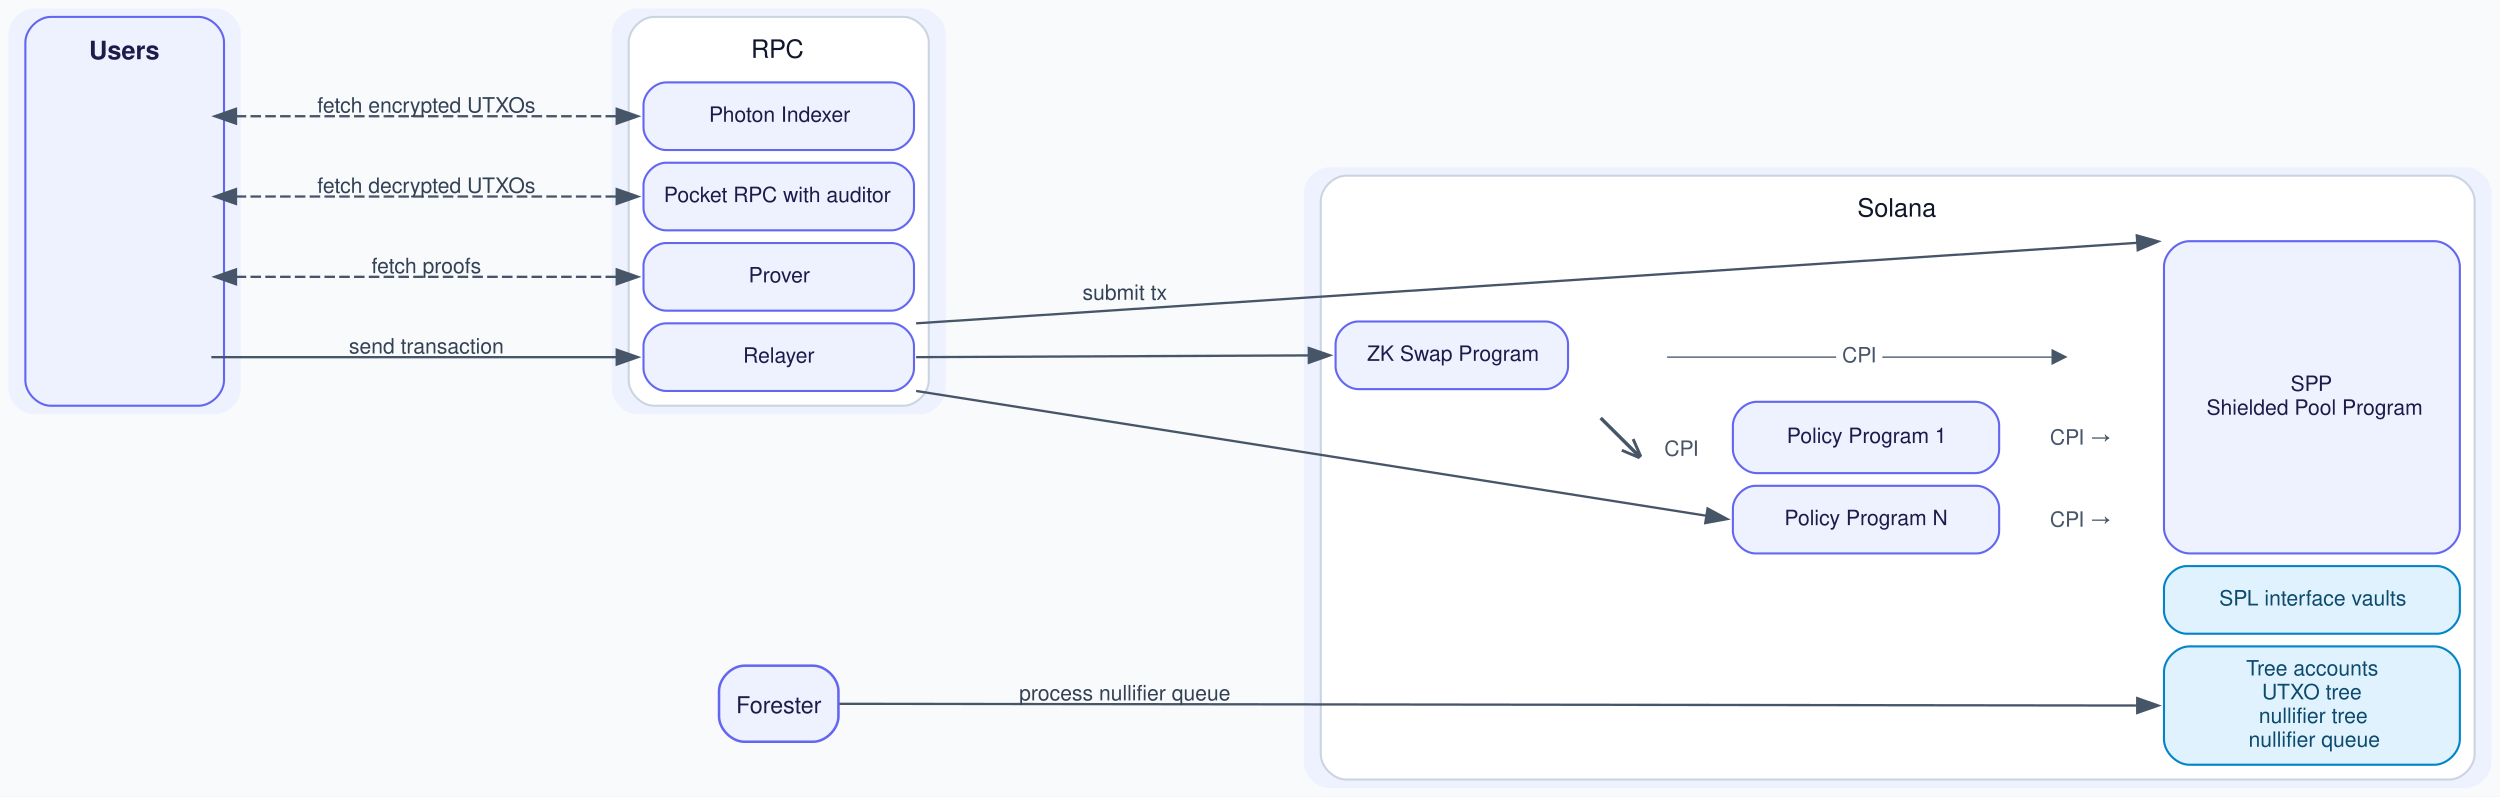
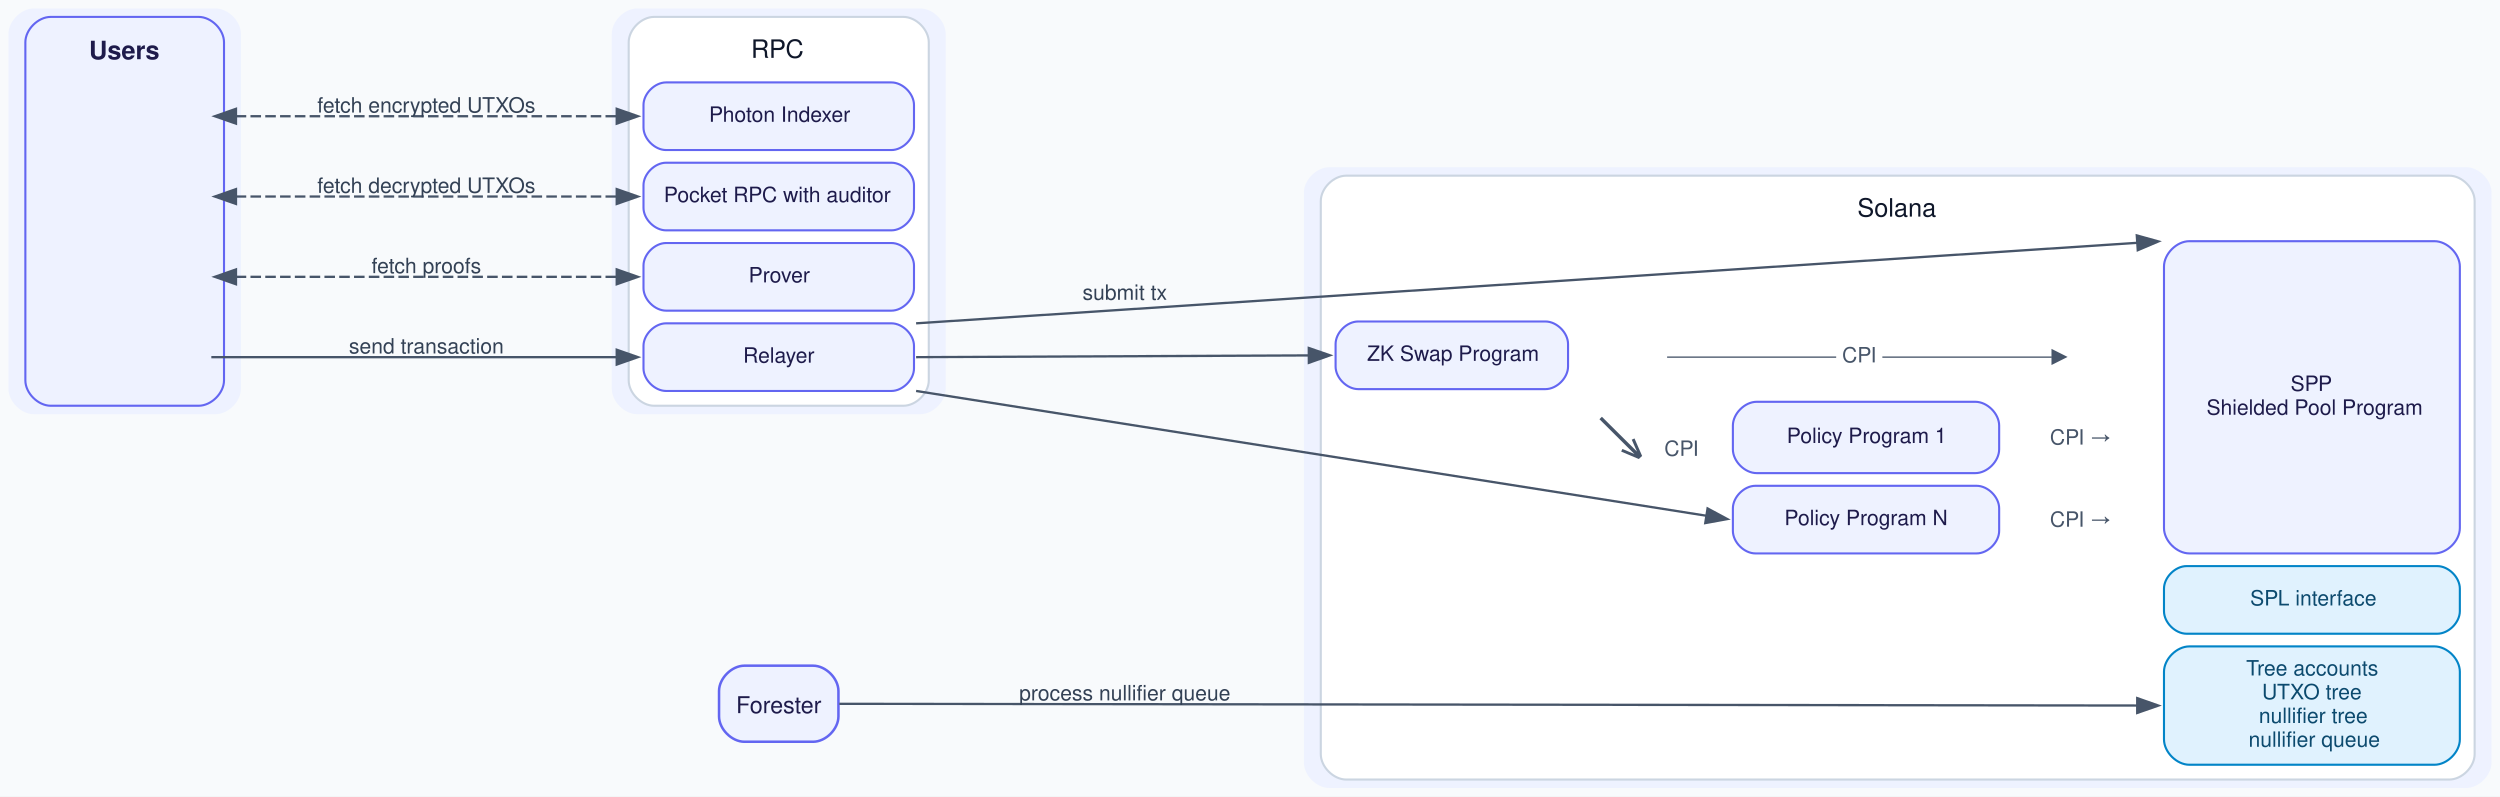
<svg xmlns="http://www.w3.org/2000/svg" width="1183pt" height="377pt" viewBox="0.00 0.00 1183.00 377.00">
  <g id="graph0" class="graph" transform="scale(1 1) rotate(0) translate(4 372.88)">
    <polygon fill="#f8fafc" stroke="none" points="-4,4 -4,-372.88 1179,-372.88 1179,4 -4,4" />
    <g id="node1" class="node">
      <path fill="#eef2ff" stroke="none" stroke-width="1.2" d="M98,-368.88C98,-368.88 12,-368.88 12,-368.88 6,-368.88 0,-362.88 0,-356.88 0,-356.88 0,-188.88 0,-188.88 0,-182.88 6,-176.88 12,-176.88 12,-176.88 98,-176.88 98,-176.88 104,-176.88 110,-182.88 110,-188.88 110,-188.88 110,-356.88 110,-356.88 110,-362.88 104,-368.88 98,-368.88" />
      <path fill="#eef2ff" stroke="none" d="M20,-180.88C20,-180.88 90,-180.88 90,-180.88 96,-180.88 102,-186.88 102,-192.88 102,-192.88 102,-352.88 102,-352.88 102,-358.88 96,-364.88 90,-364.88 90,-364.88 20,-364.88 20,-364.88 14,-364.88 8,-358.88 8,-352.88 8,-352.88 8,-192.88 8,-192.88 8,-186.88 14,-180.88 20,-180.88" />
      <text xml:space="preserve" text-anchor="start" x="38.12" y="-344.85" font-family="Helvetica,sans-Serif" font-weight="bold" font-size="12.00" fill="#1e1b4b">Users</text>
      <path fill="none" stroke="#6366f1" d="M20,-180.88C20,-180.88 90,-180.88 90,-180.88 96,-180.88 102,-186.88 102,-192.88 102,-192.88 102,-352.88 102,-352.88 102,-358.88 96,-364.88 90,-364.88 90,-364.88 20,-364.88 20,-364.88 14,-364.88 8,-358.88 8,-352.88 8,-352.88 8,-192.88 8,-192.88 8,-186.88 14,-180.88 20,-180.88" />
    </g>
    <g id="node2" class="node">
      <path fill="#eef2ff" stroke="none" stroke-width="1.2" d="M431.5,-368.88C431.5,-368.88 297.5,-368.88 297.5,-368.88 291.5,-368.88 285.5,-362.88 285.5,-356.88 285.5,-356.88 285.5,-188.88 285.5,-188.88 285.5,-182.88 291.5,-176.88 297.5,-176.88 297.5,-176.88 431.5,-176.88 431.5,-176.88 437.5,-176.88 443.5,-182.88 443.5,-188.88 443.5,-188.88 443.5,-356.88 443.5,-356.88 443.5,-362.88 437.5,-368.88 431.5,-368.88" />
      <path fill="#ffffff" stroke="none" d="M305.5,-180.88C305.5,-180.88 423.5,-180.88 423.5,-180.88 429.5,-180.88 435.5,-186.88 435.5,-192.88 435.5,-192.88 435.5,-352.88 435.5,-352.88 435.5,-358.88 429.5,-364.88 423.5,-364.88 423.5,-364.88 305.5,-364.88 305.5,-364.88 299.5,-364.88 293.5,-358.88 293.5,-352.88 293.5,-352.88 293.5,-192.88 293.5,-192.88 293.5,-186.88 299.5,-180.88 305.5,-180.88" />
      <text xml:space="preserve" text-anchor="start" x="351.38" y="-345.5" font-family="Helvetica,sans-Serif" font-size="12.00" fill="#0f172a">RPC</text>
      <path fill="#eef2ff" stroke="none" d="M311.17,-301.88C311.17,-301.88 417.83,-301.88 417.83,-301.88 423.17,-301.88 428.5,-307.21 428.5,-312.54 428.5,-312.54 428.5,-323.21 428.5,-323.21 428.5,-328.54 423.17,-333.88 417.83,-333.88 417.83,-333.88 311.17,-333.88 311.17,-333.88 305.83,-333.88 300.5,-328.54 300.5,-323.21 300.5,-323.21 300.5,-312.54 300.5,-312.54 300.5,-307.21 305.83,-301.88 311.17,-301.88" />
      <path fill="none" stroke="#6366f1" d="M311.17,-301.88C311.17,-301.88 417.83,-301.88 417.83,-301.88 423.17,-301.88 428.5,-307.21 428.5,-312.54 428.5,-312.54 428.5,-323.21 428.5,-323.21 428.5,-328.54 423.17,-333.88 417.83,-333.88 417.83,-333.88 311.17,-333.88 311.17,-333.88 305.83,-333.88 300.5,-328.54 300.5,-323.21 300.5,-323.21 300.5,-312.54 300.5,-312.54 300.5,-307.21 305.83,-301.88 311.17,-301.88" />
      <text xml:space="preserve" text-anchor="start" x="331.5" y="-315.25" font-family="Helvetica,sans-Serif" font-size="10.00" fill="#1e1b4b">Photon Indexer</text>
      <path fill="#eef2ff" stroke="none" d="M311.17,-263.88C311.17,-263.88 417.83,-263.88 417.83,-263.88 423.17,-263.88 428.5,-269.21 428.5,-274.54 428.5,-274.54 428.5,-285.21 428.5,-285.21 428.5,-290.54 423.17,-295.88 417.83,-295.88 417.83,-295.88 311.17,-295.88 311.17,-295.88 305.83,-295.88 300.5,-290.54 300.5,-285.21 300.5,-285.21 300.5,-274.54 300.5,-274.54 300.5,-269.21 305.83,-263.88 311.17,-263.88" />
      <path fill="none" stroke="#6366f1" d="M311.17,-263.88C311.17,-263.88 417.83,-263.88 417.83,-263.88 423.17,-263.88 428.5,-269.21 428.5,-274.54 428.5,-274.54 428.5,-285.21 428.5,-285.21 428.5,-290.54 423.17,-295.88 417.83,-295.88 417.83,-295.88 311.17,-295.88 311.17,-295.88 305.83,-295.88 300.5,-290.54 300.5,-285.21 300.5,-285.21 300.5,-274.54 300.5,-274.54 300.5,-269.21 305.83,-263.88 311.17,-263.88" />
      <text xml:space="preserve" text-anchor="start" x="310.12" y="-277.25" font-family="Helvetica,sans-Serif" font-size="10.00" fill="#1e1b4b">Pocket RPC with auditor</text>
      <path fill="#eef2ff" stroke="none" d="M311.17,-225.88C311.17,-225.88 417.83,-225.88 417.83,-225.88 423.17,-225.88 428.5,-231.21 428.5,-236.54 428.5,-236.54 428.5,-247.21 428.5,-247.21 428.5,-252.54 423.17,-257.88 417.83,-257.88 417.83,-257.88 311.17,-257.88 311.17,-257.88 305.83,-257.88 300.5,-252.54 300.5,-247.21 300.5,-247.21 300.5,-236.54 300.5,-236.54 300.5,-231.21 305.83,-225.88 311.17,-225.88" />
      <path fill="none" stroke="#6366f1" d="M311.17,-225.88C311.17,-225.88 417.83,-225.88 417.83,-225.88 423.17,-225.88 428.5,-231.21 428.5,-236.54 428.5,-236.54 428.5,-247.21 428.5,-247.21 428.5,-252.54 423.17,-257.88 417.83,-257.88 417.83,-257.88 311.17,-257.88 311.17,-257.88 305.83,-257.88 300.5,-252.54 300.5,-247.21 300.5,-247.21 300.5,-236.54 300.5,-236.54 300.5,-231.21 305.83,-225.88 311.17,-225.88" />
      <text xml:space="preserve" text-anchor="start" x="350.25" y="-239.25" font-family="Helvetica,sans-Serif" font-size="10.00" fill="#1e1b4b">Prover</text>
      <path fill="#eef2ff" stroke="none" d="M311.17,-187.88C311.17,-187.88 417.83,-187.88 417.83,-187.88 423.17,-187.88 428.5,-193.21 428.5,-198.54 428.5,-198.54 428.5,-209.21 428.5,-209.21 428.5,-214.54 423.17,-219.88 417.83,-219.88 417.83,-219.88 311.17,-219.88 311.17,-219.88 305.83,-219.88 300.5,-214.54 300.5,-209.21 300.5,-209.21 300.5,-198.54 300.5,-198.54 300.5,-193.21 305.83,-187.88 311.17,-187.88" />
      <path fill="none" stroke="#6366f1" d="M311.17,-187.88C311.17,-187.88 417.83,-187.88 417.83,-187.88 423.17,-187.88 428.5,-193.21 428.5,-198.54 428.5,-198.54 428.5,-209.21 428.5,-209.21 428.5,-214.54 423.17,-219.88 417.83,-219.88 417.83,-219.88 311.17,-219.88 311.17,-219.88 305.83,-219.88 300.5,-214.54 300.5,-209.21 300.5,-209.21 300.5,-198.54 300.5,-198.54 300.5,-193.21 305.83,-187.88 311.17,-187.88" />
      <text xml:space="preserve" text-anchor="start" x="347.62" y="-201.25" font-family="Helvetica,sans-Serif" font-size="10.00" fill="#1e1b4b">Relayer</text>
      <path fill="none" stroke="#cbd5e1" d="M305.5,-180.88C305.5,-180.88 423.5,-180.88 423.5,-180.88 429.5,-180.88 435.5,-186.88 435.5,-192.88 435.5,-192.88 435.5,-352.88 435.5,-352.88 435.5,-358.88 429.5,-364.88 423.5,-364.88 423.5,-364.88 305.5,-364.88 305.5,-364.88 299.5,-364.88 293.5,-358.88 293.5,-352.88 293.5,-352.88 293.5,-192.88 293.5,-192.88 293.5,-186.88 299.5,-180.88 305.5,-180.88" />
    </g>
    <g id="edge1" class="edge">
      <path fill="none" stroke="#475569" stroke-width="1.1" stroke-dasharray="5,2" d="M107.52,-317.88C143.34,-317.88 252.46,-317.88 288.1,-317.88" />
      <polygon fill="#475569" stroke="#475569" stroke-width="1.1" points="107.66,-314.38 97.66,-317.88 107.66,-321.38 107.66,-314.38" />
      <polygon fill="#475569" stroke="#475569" stroke-width="1.1" points="287.84,-321.38 297.84,-317.88 287.84,-314.38 287.84,-321.38" />
      <text xml:space="preserve" text-anchor="middle" x="197.75" y="-319.62" font-family="Helvetica,sans-Serif" font-size="10.00" fill="#334155">fetch encrypted UTXOs</text>
    </g>
    <g id="edge2" class="edge">
      <path fill="none" stroke="#475569" stroke-width="1.1" stroke-dasharray="5,2" d="M107.52,-279.88C143.34,-279.88 252.46,-279.88 288.1,-279.88" />
      <polygon fill="#475569" stroke="#475569" stroke-width="1.1" points="107.66,-276.38 97.66,-279.88 107.66,-283.38 107.66,-276.38" />
      <polygon fill="#475569" stroke="#475569" stroke-width="1.1" points="287.84,-283.38 297.84,-279.88 287.84,-276.38 287.84,-283.38" />
      <text xml:space="preserve" text-anchor="middle" x="197.75" y="-281.62" font-family="Helvetica,sans-Serif" font-size="10.00" fill="#334155">fetch decrypted UTXOs</text>
    </g>
    <g id="edge3" class="edge">
      <path fill="none" stroke="#475569" stroke-width="1.1" stroke-dasharray="5,2" d="M107.52,-241.88C143.34,-241.88 252.46,-241.88 288.1,-241.88" />
      <polygon fill="#475569" stroke="#475569" stroke-width="1.1" points="107.66,-238.38 97.66,-241.88 107.66,-245.38 107.66,-238.38" />
      <polygon fill="#475569" stroke="#475569" stroke-width="1.1" points="287.84,-245.38 297.84,-241.88 287.84,-238.38 287.84,-245.38" />
      <text xml:space="preserve" text-anchor="middle" x="197.75" y="-243.62" font-family="Helvetica,sans-Serif" font-size="10.00" fill="#334155">fetch proofs</text>
    </g>
    <g id="edge4" class="edge">
      <path fill="none" stroke="#475569" stroke-width="1.1" d="M96,-203.88C96,-203.88 244.93,-203.88 287.98,-203.88" />
      <polygon fill="#475569" stroke="#475569" stroke-width="1.1" points="287.84,-207.38 297.84,-203.88 287.84,-200.38 287.84,-207.38" />
      <text xml:space="preserve" text-anchor="middle" x="197.75" y="-205.62" font-family="Helvetica,sans-Serif" font-size="10.00" fill="#334155">send transaction</text>
    </g>
    <g id="node4" class="node">
      <path fill="#eef2ff" stroke="none" stroke-width="1.2" d="M1163,-293.75C1163,-293.75 625,-293.75 625,-293.75 619,-293.75 613,-287.75 613,-281.75 613,-281.75 613,-12 613,-12 613,-6 619,0 625,0 625,0 1163,0 1163,0 1169,0 1175,-6 1175,-12 1175,-12 1175,-281.75 1175,-281.75 1175,-287.75 1169,-293.75 1163,-293.75" />
      <path fill="#ffffff" stroke="none" d="M633,-4C633,-4 1155,-4 1155,-4 1161,-4 1167,-10 1167,-16 1167,-16 1167,-277.75 1167,-277.75 1167,-283.75 1161,-289.75 1155,-289.75 1155,-289.75 633,-289.75 633,-289.75 627,-289.75 621,-283.75 621,-277.75 621,-277.75 621,-16 621,-16 621,-10 627,-4 633,-4" />
      <text xml:space="preserve" text-anchor="start" x="874.88" y="-270.38" font-family="Helvetica,sans-Serif" font-size="12.00" fill="#0f172a">Solana</text>
      <path fill="#eef2ff" stroke="none" d="M1032,-111C1032,-111 1148,-111 1148,-111 1154,-111 1160,-117 1160,-123 1160,-123 1160,-246.75 1160,-246.75 1160,-252.75 1154,-258.75 1148,-258.75 1148,-258.75 1032,-258.75 1032,-258.75 1026,-258.75 1020,-252.75 1020,-246.75 1020,-246.75 1020,-123 1020,-123 1020,-117 1026,-111 1032,-111" />
      <path fill="none" stroke="#6366f1" d="M1032,-111C1032,-111 1148,-111 1148,-111 1154,-111 1160,-117 1160,-123 1160,-123 1160,-246.75 1160,-246.75 1160,-252.75 1154,-258.75 1148,-258.75 1148,-258.75 1032,-258.75 1032,-258.75 1026,-258.75 1020,-252.75 1020,-246.75 1020,-246.75 1020,-123 1020,-123 1020,-117 1026,-111 1032,-111" />
      <text xml:space="preserve" text-anchor="start" x="1079.88" y="-187.88" font-family="Helvetica,sans-Serif" font-size="10.00" fill="#1e1b4b">SPP</text>
      <text xml:space="preserve" text-anchor="start" x="1040.12" y="-176.62" font-family="Helvetica,sans-Serif" font-size="10.00" fill="#1e1b4b">Shielded Pool Program</text>
      <path fill="#eef2ff" stroke="none" d="M638.67,-188.75C638.67,-188.75 727.33,-188.75 727.33,-188.75 732.67,-188.75 738,-194.08 738,-199.42 738,-199.42 738,-210.08 738,-210.08 738,-215.42 732.67,-220.75 727.33,-220.75 727.33,-220.75 638.67,-220.75 638.67,-220.75 633.33,-220.75 628,-215.42 628,-210.08 628,-210.08 628,-199.42 628,-199.42 628,-194.08 633.33,-188.75 638.67,-188.75" />
      <path fill="none" stroke="#6366f1" d="M638.67,-188.75C638.67,-188.75 727.33,-188.75 727.33,-188.75 732.67,-188.75 738,-194.08 738,-199.42 738,-199.42 738,-210.08 738,-210.08 738,-215.42 732.67,-220.75 727.33,-220.75 727.33,-220.75 638.67,-220.75 638.67,-220.75 633.33,-220.75 628,-215.42 628,-210.08 628,-210.08 628,-199.42 628,-199.42 628,-194.08 633.33,-188.75 638.67,-188.75" />
      <text xml:space="preserve" text-anchor="start" x="642.88" y="-202.12" font-family="Helvetica,sans-Serif" font-size="10.00" fill="#1e1b4b">ZK Swap Program</text>
      <text xml:space="preserve" text-anchor="start" x="784.88" y="-201.38" font-family="Helvetica,sans-Serif" font-size="10.00" fill="#475569">──────── CPI ────────▶</text>
      <text xml:space="preserve" text-anchor="start" x="753" y="-157.15" font-family="Helvetica,sans-Serif" font-size="28.00" fill="#475569">↘</text>
      <text xml:space="preserve" text-anchor="start" x="780.75" y="-157.15" font-family="Helvetica,sans-Serif" font-size="10.00" fill="#475569"> CPI</text>
      <path fill="#eef2ff" stroke="none" d="M827.25,-149C827.25,-149 930.75,-149 930.75,-149 936.38,-149 942,-154.62 942,-160.25 942,-160.25 942,-171.5 942,-171.5 942,-177.12 936.38,-182.75 930.75,-182.75 930.75,-182.75 827.25,-182.75 827.25,-182.75 821.62,-182.75 816,-177.12 816,-171.5 816,-171.5 816,-160.25 816,-160.25 816,-154.62 821.62,-149 827.25,-149" />
      <path fill="none" stroke="#6366f1" d="M827.25,-149C827.25,-149 930.75,-149 930.75,-149 936.38,-149 942,-154.62 942,-160.25 942,-160.25 942,-171.5 942,-171.5 942,-177.12 936.38,-182.75 930.75,-182.75 930.75,-182.75 827.25,-182.75 827.25,-182.75 821.62,-182.75 816,-177.12 816,-171.5 816,-171.5 816,-160.25 816,-160.25 816,-154.62 821.62,-149 827.25,-149" />
      <text xml:space="preserve" text-anchor="start" x="841.5" y="-163.25" font-family="Helvetica,sans-Serif" font-size="10.00" fill="#1e1b4b">Policy Program 1</text>
      <text xml:space="preserve" text-anchor="start" x="966" y="-162.5" font-family="Helvetica,sans-Serif" font-size="10.00" fill="#475569">CPI →</text>
      <path fill="#eef2ff" stroke="none" d="M826.67,-111C826.67,-111 931.33,-111 931.33,-111 936.67,-111 942,-116.33 942,-121.67 942,-121.67 942,-132.33 942,-132.33 942,-137.67 936.67,-143 931.33,-143 931.33,-143 826.67,-143 826.67,-143 821.33,-143 816,-137.67 816,-132.33 816,-132.33 816,-121.67 816,-121.67 816,-116.33 821.33,-111 826.67,-111" />
      <path fill="none" stroke="#6366f1" d="M826.67,-111C826.67,-111 931.33,-111 931.33,-111 936.67,-111 942,-116.33 942,-121.67 942,-121.67 942,-132.33 942,-132.33 942,-137.67 936.67,-143 931.33,-143 931.33,-143 826.67,-143 826.67,-143 821.33,-143 816,-137.67 816,-132.33 816,-132.33 816,-121.67 816,-121.67 816,-116.33 821.33,-111 826.67,-111" />
      <text xml:space="preserve" text-anchor="start" x="840.38" y="-124.38" font-family="Helvetica,sans-Serif" font-size="10.00" fill="#1e1b4b">Policy Program N</text>
      <text xml:space="preserve" text-anchor="start" x="966" y="-123.62" font-family="Helvetica,sans-Serif" font-size="10.00" fill="#475569">CPI →</text>
      <path fill="#e0f2fe" stroke="none" d="M1030.67,-73C1030.67,-73 1149.33,-73 1149.33,-73 1154.67,-73 1160,-78.33 1160,-83.67 1160,-83.67 1160,-94.33 1160,-94.33 1160,-99.67 1154.67,-105 1149.33,-105 1149.33,-105 1030.67,-105 1030.67,-105 1025.33,-105 1020,-99.67 1020,-94.33 1020,-94.33 1020,-83.67 1020,-83.67 1020,-78.33 1025.33,-73 1030.67,-73" />
      <path fill="none" stroke="#0284c7" d="M1030.67,-73C1030.67,-73 1149.33,-73 1149.33,-73 1154.67,-73 1160,-78.33 1160,-83.67 1160,-83.67 1160,-94.33 1160,-94.33 1160,-99.67 1154.67,-105 1149.33,-105 1149.33,-105 1030.67,-105 1030.67,-105 1025.33,-105 1020,-99.67 1020,-94.33 1020,-94.33 1020,-83.67 1020,-83.67 1020,-78.33 1025.33,-73 1030.67,-73" />
-       <text xml:space="preserve" text-anchor="start" x="1046.12" y="-86.38" font-family="Helvetica,sans-Serif" font-size="10.00" fill="#0c4a6e">SPL interface vaults</text>
+       <text xml:space="preserve" text-anchor="start" x="1060.75" y="-86.38" font-family="Helvetica,sans-Serif" font-size="10.00" fill="#0c4a6e">SPL interface</text>
      <path fill="#e0f2fe" stroke="none" d="M1032,-11C1032,-11 1148,-11 1148,-11 1154,-11 1160,-17 1160,-23 1160,-23 1160,-55 1160,-55 1160,-61 1154,-67 1148,-67 1148,-67 1032,-67 1032,-67 1026,-67 1020,-61 1020,-55 1020,-55 1020,-23 1020,-23 1020,-17 1026,-11 1032,-11" />
      <path fill="none" stroke="#0284c7" d="M1032,-11C1032,-11 1148,-11 1148,-11 1154,-11 1160,-17 1160,-23 1160,-23 1160,-55 1160,-55 1160,-61 1154,-67 1148,-67 1148,-67 1032,-67 1032,-67 1026,-67 1020,-61 1020,-55 1020,-55 1020,-23 1020,-23 1020,-17 1026,-11 1032,-11" />
      <text xml:space="preserve" text-anchor="start" x="1058.88" y="-53.25" font-family="Helvetica,sans-Serif" font-size="10.00" fill="#0c4a6e">Tree accounts</text>
      <text xml:space="preserve" text-anchor="start" x="1066.38" y="-42" font-family="Helvetica,sans-Serif" font-size="10.00" fill="#0c4a6e">UTXO tree</text>
      <text xml:space="preserve" text-anchor="start" x="1064.88" y="-30.75" font-family="Helvetica,sans-Serif" font-size="10.00" fill="#0c4a6e">nullifier tree</text>
      <text xml:space="preserve" text-anchor="start" x="1060" y="-19.5" font-family="Helvetica,sans-Serif" font-size="10.00" fill="#0c4a6e">nullifier queue</text>
      <path fill="none" stroke="#cbd5e1" d="M633,-4C633,-4 1155,-4 1155,-4 1161,-4 1167,-10 1167,-16 1167,-16 1167,-277.75 1167,-277.75 1167,-283.75 1161,-289.75 1155,-289.75 1155,-289.75 633,-289.75 633,-289.75 627,-289.75 621,-283.75 621,-277.75 621,-277.75 621,-16 621,-16 621,-10 627,-4 633,-4" />
    </g>
    <g id="edge5" class="edge">
      <path fill="none" stroke="#475569" stroke-width="1.1" d="M429.5,-219.88C429.5,-219.88 925.2,-252.56 1007.49,-257.99" />
      <polygon fill="#475569" stroke="#475569" stroke-width="1.1" points="1007.13,-261.47 1017.34,-258.64 1007.59,-254.49 1007.13,-261.47" />
      <text xml:space="preserve" text-anchor="middle" x="528.25" y="-231.02" font-family="Helvetica,sans-Serif" font-size="10.00" fill="#334155">submit tx</text>
    </g>
    <g id="edge6" class="edge">
      <path fill="none" stroke="#475569" stroke-width="1.1" d="M429.5,-203.88C429.5,-203.88 573.38,-204.51 615.53,-204.7" />
      <polygon fill="#475569" stroke="#475569" stroke-width="1.1" points="615.32,-208.2 625.34,-204.74 615.35,-201.2 615.32,-208.2" />
    </g>
    <g id="edge7" class="edge">
      <path fill="none" stroke="#475569" stroke-width="1.1" d="M429.5,-187.88C429.5,-187.88 740.67,-138.74 803.88,-128.76" />
      <polygon fill="#475569" stroke="#475569" stroke-width="1.1" points="804.02,-132.28 813.36,-127.26 802.93,-125.36 804.02,-132.28" />
    </g>
    <g id="node3" class="node">
      <path fill="#eef2ff" stroke="#6366f1" stroke-width="1.2" d="M380.75,-57.88C380.75,-57.88 348.25,-57.88 348.25,-57.88 342.25,-57.88 336.25,-51.88 336.25,-45.88 336.25,-45.88 336.25,-33.88 336.25,-33.88 336.25,-27.88 342.25,-21.88 348.25,-21.88 348.25,-21.88 380.75,-21.88 380.75,-21.88 386.75,-21.88 392.75,-27.88 392.75,-33.88 392.75,-33.88 392.75,-45.88 392.75,-45.88 392.75,-51.88 386.75,-57.88 380.75,-57.88" />
      <text xml:space="preserve" text-anchor="middle" x="364.5" y="-35.42" font-family="Helvetica,sans-Serif" font-size="11.00" fill="#1e1b4b">Forester</text>
    </g>
    <g id="edge8" class="edge">
      <path fill="none" stroke="#475569" stroke-width="1.1" d="M393.16,-39.84C506.37,-39.69 931.94,-39.12 1007.49,-39.02" />
      <polygon fill="#475569" stroke="#475569" stroke-width="1.1" points="1007.34,-42.52 1017.34,-39 1007.33,-35.52 1007.34,-42.52" />
      <text xml:space="preserve" text-anchor="middle" x="528.25" y="-41.46" font-family="Helvetica,sans-Serif" font-size="10.00" fill="#334155">process nullifier queue</text>
    </g>
  </g>
</svg>
